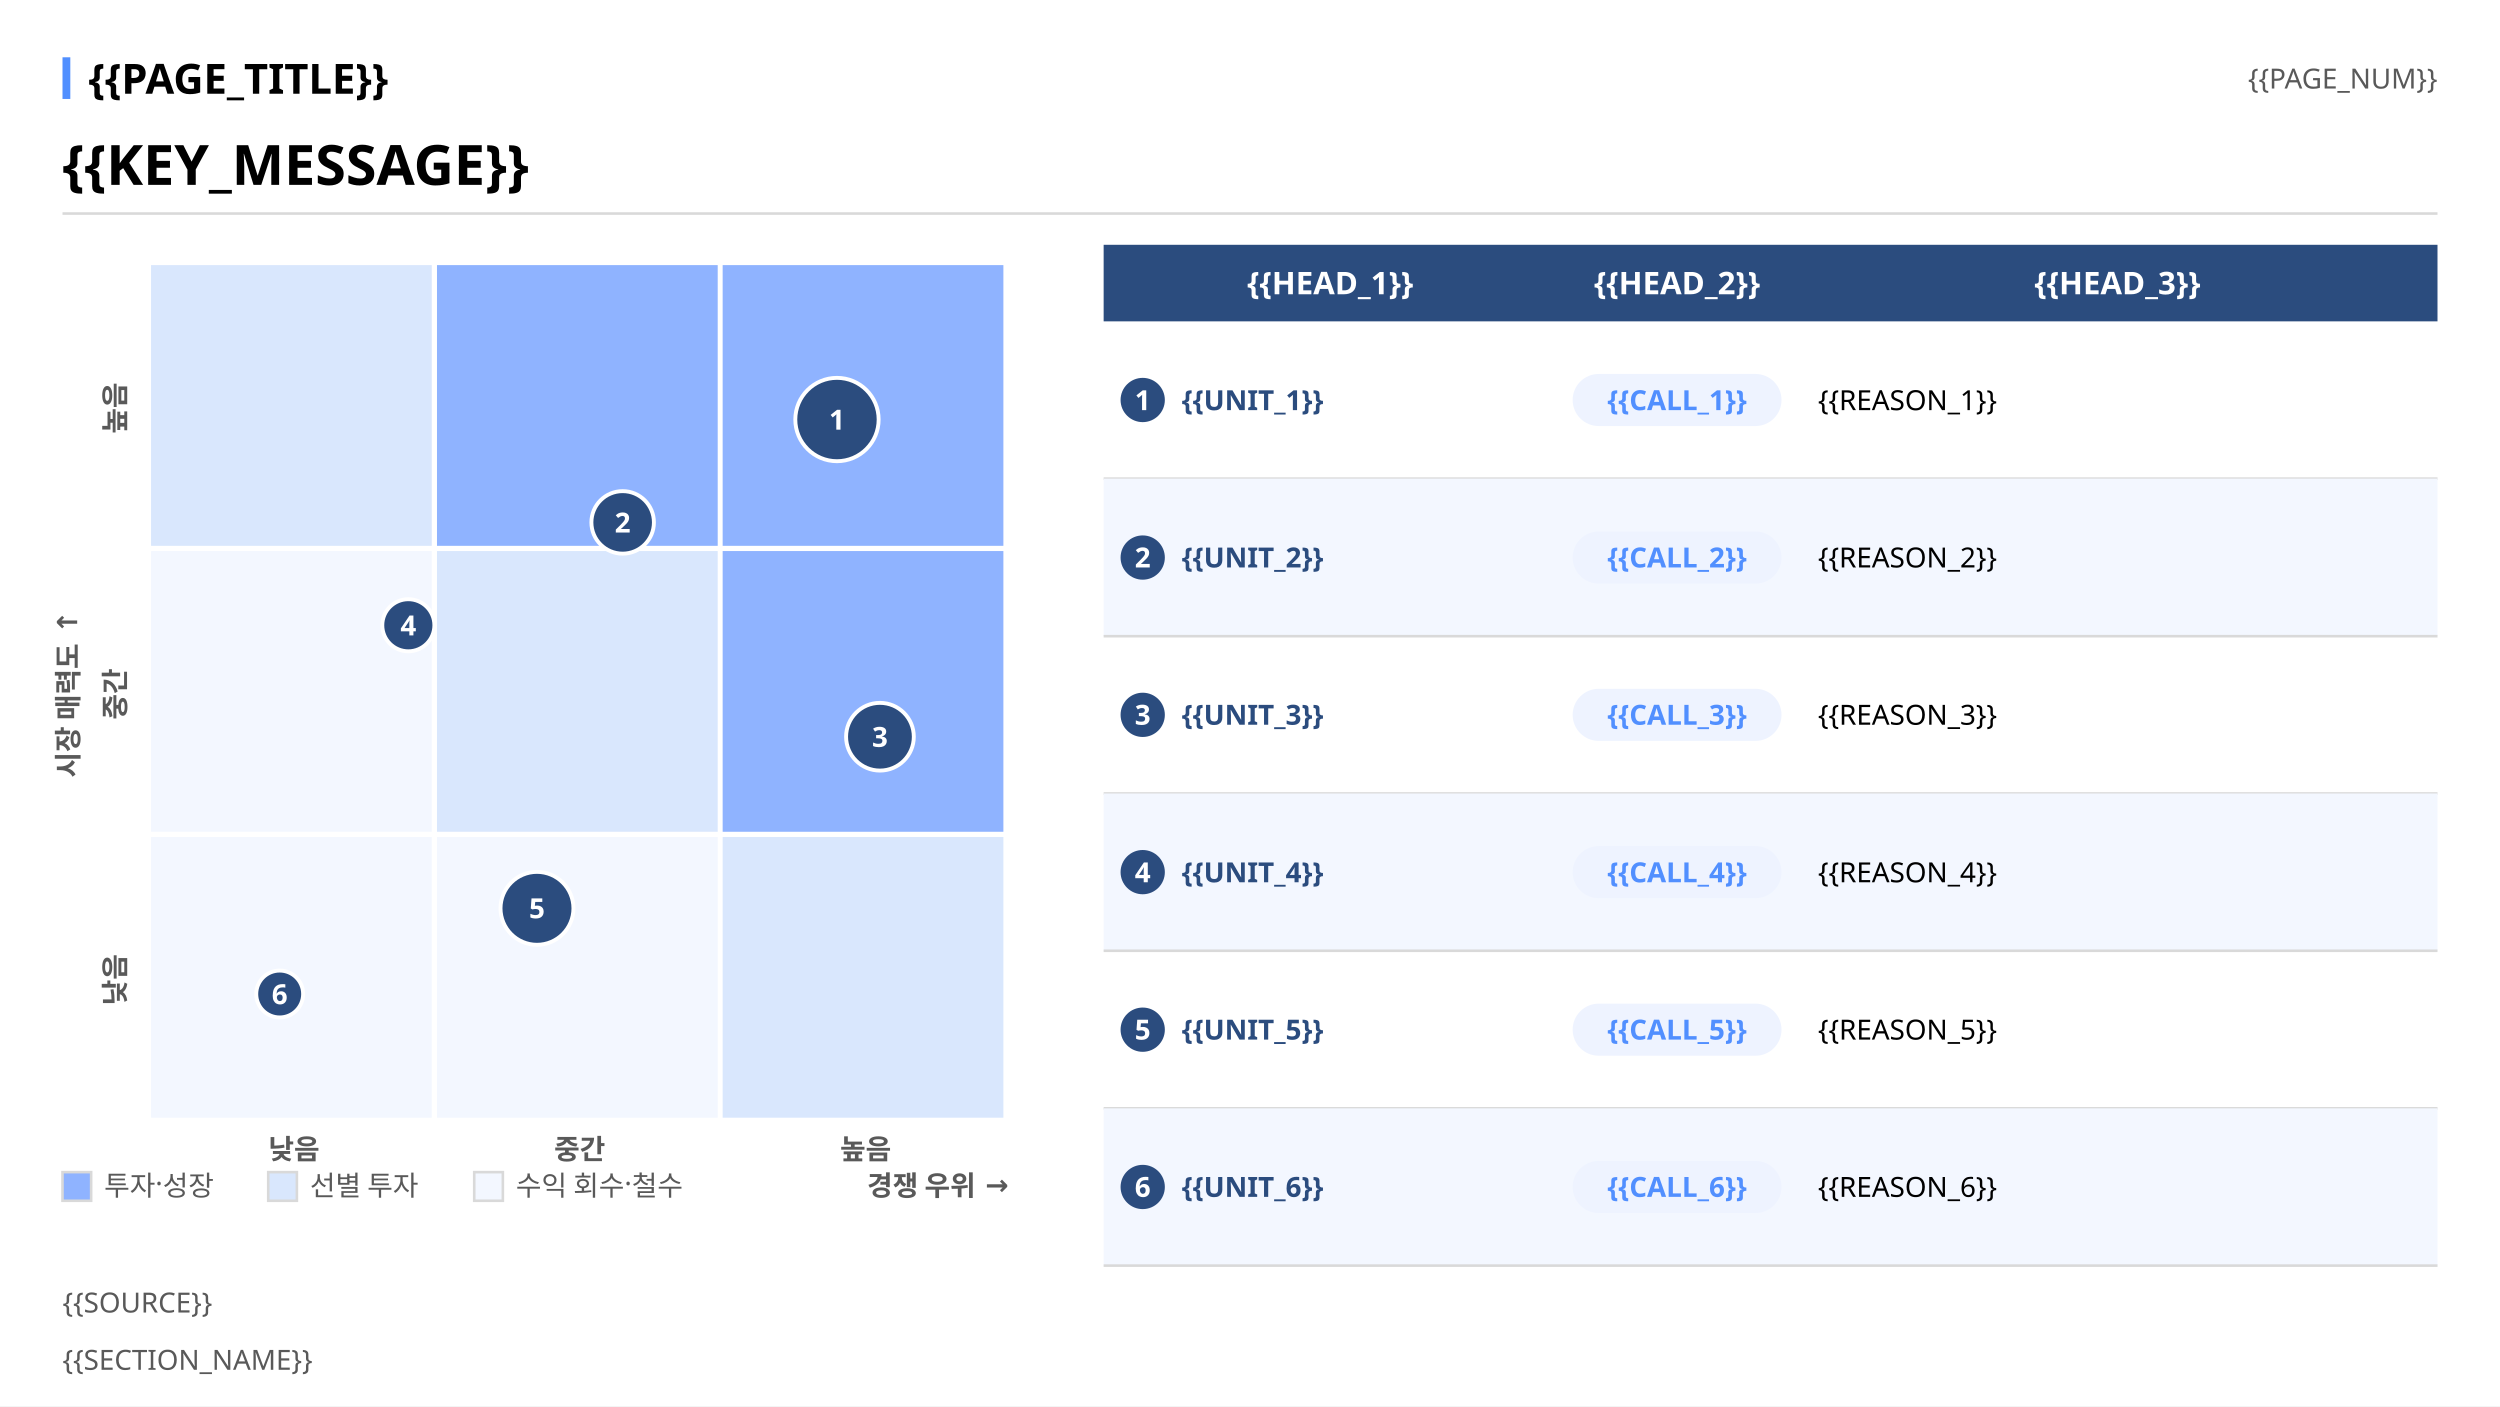
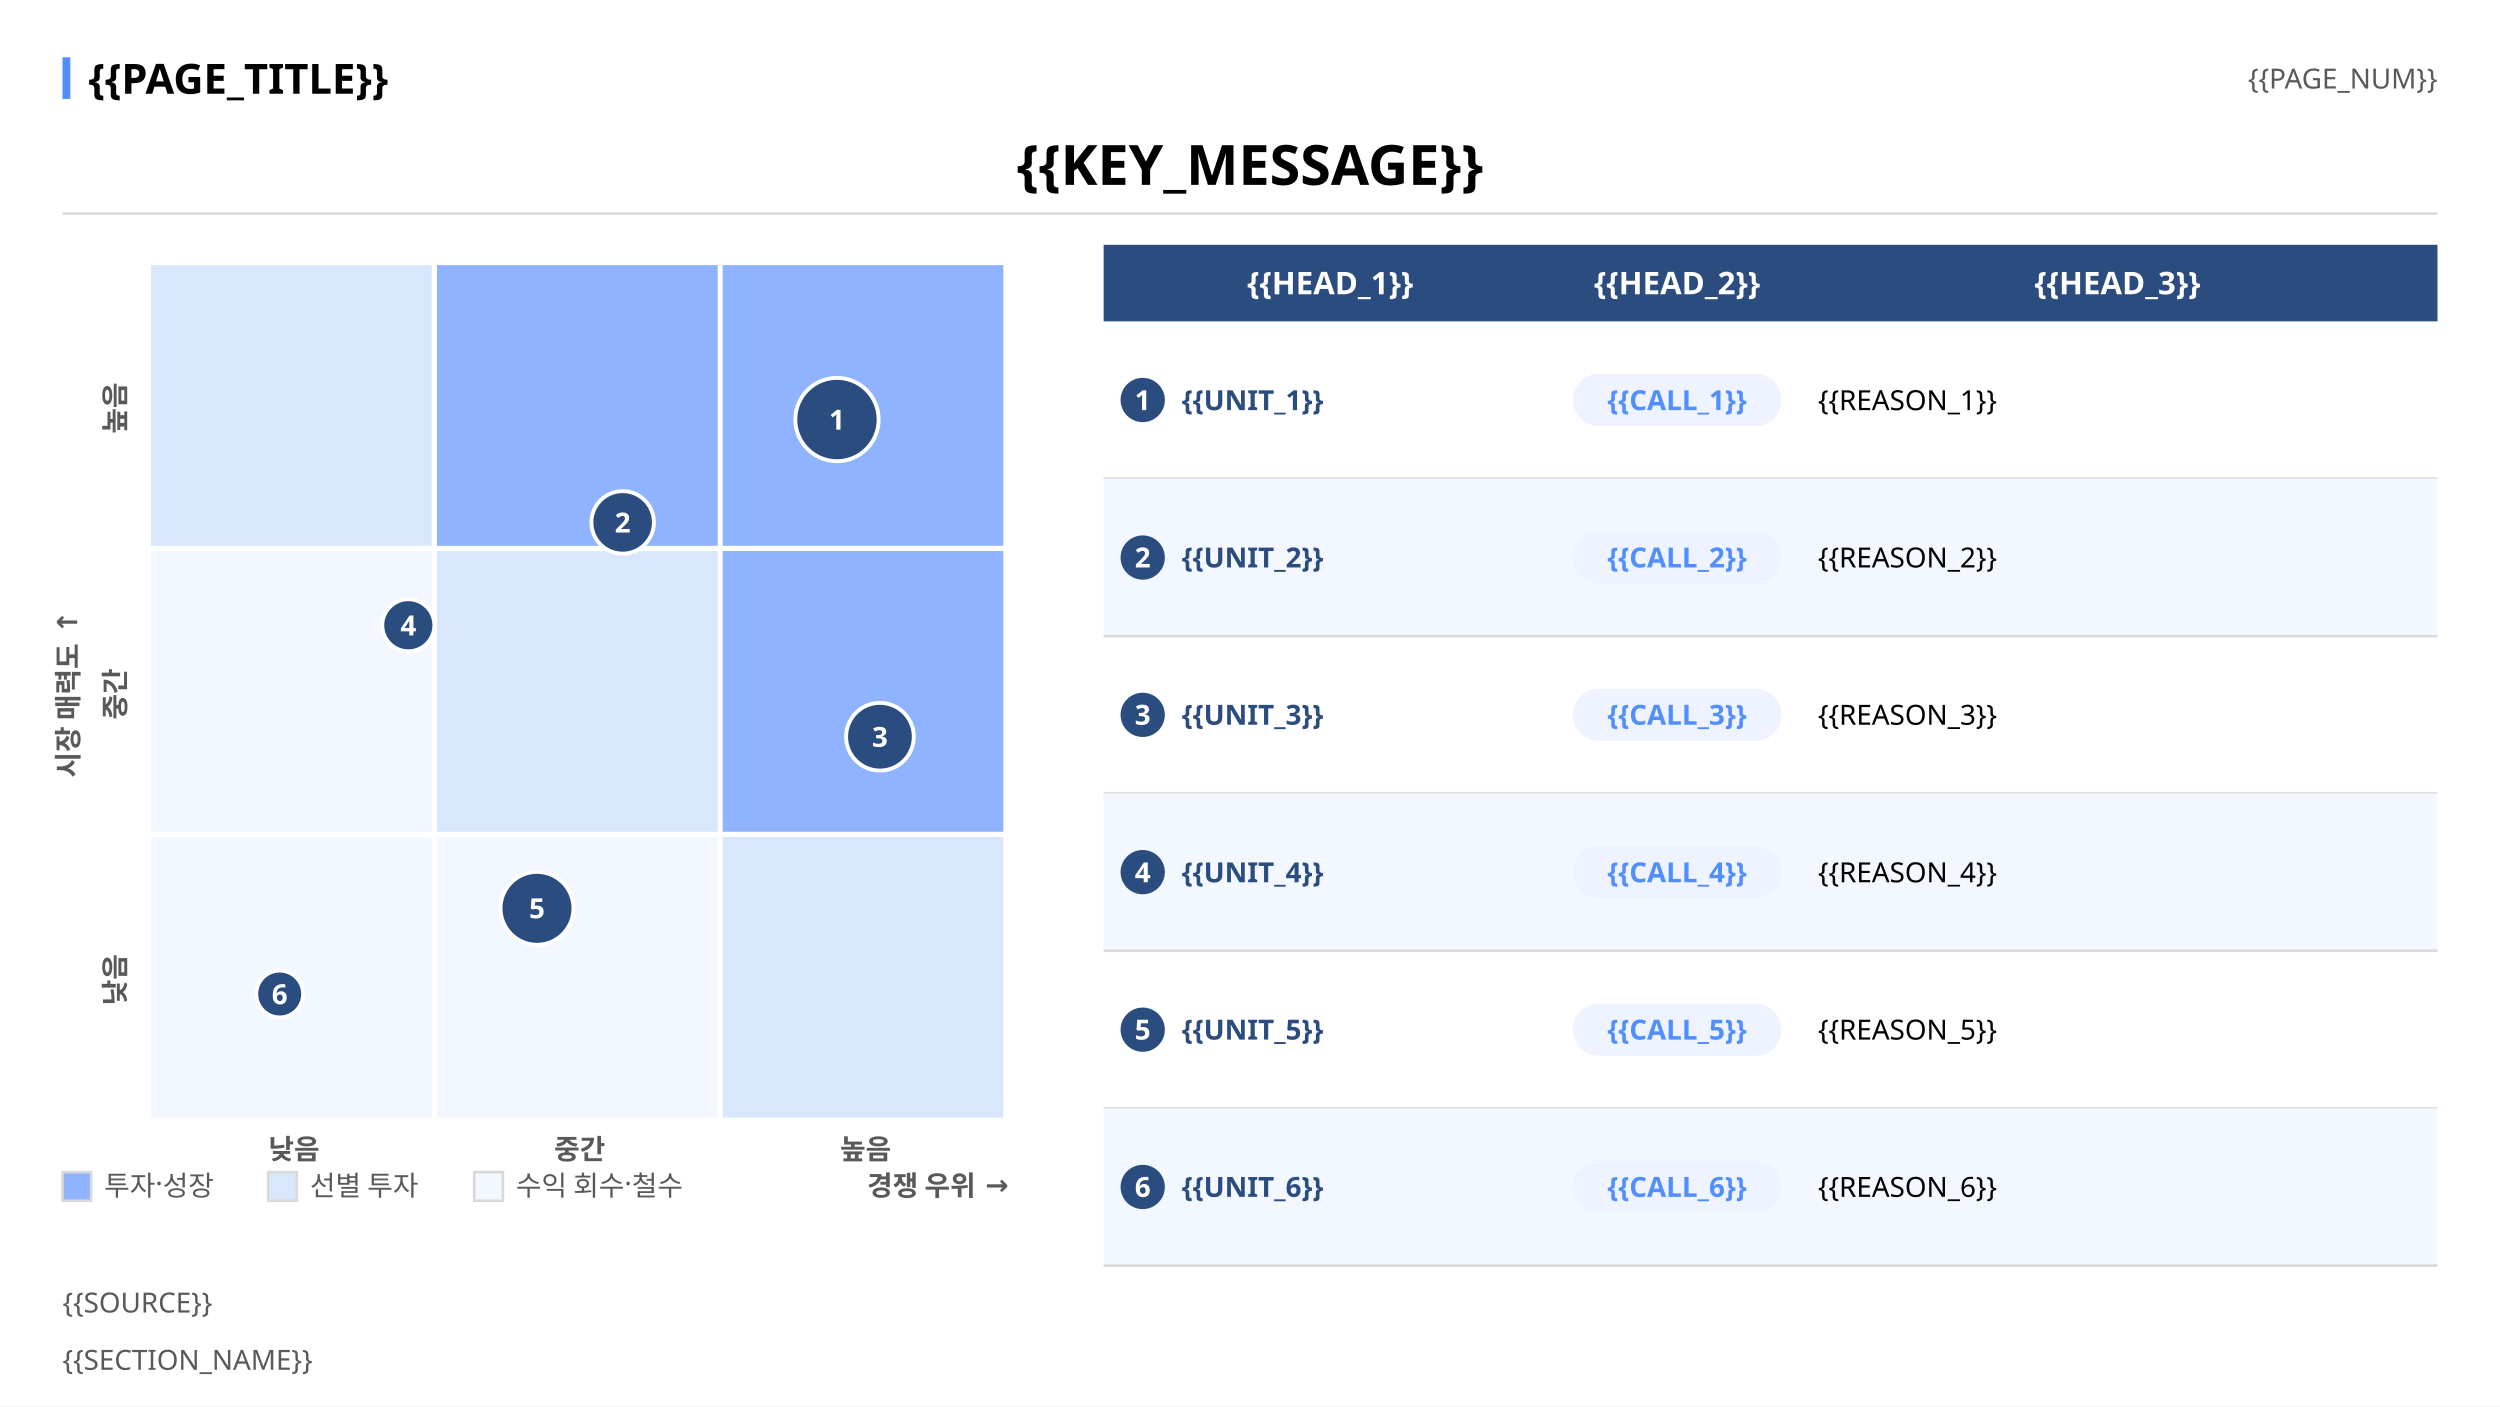
<svg xmlns="http://www.w3.org/2000/svg" viewBox="0 0 960 540" data-pptx-master="innergen-biz-master-16x9" data-pptx-master-name="이너젠 뉴 사업소개 16:9" data-pptx-layout="innergen-biz-nine-box" data-pptx-layout-name="이너젠 뉴 사업소개 포트폴리오 9-box(매력도×경쟁우위)">
  <rect id="master-bg" x="0" y="0" width="960" height="540" fill="#FFFFFF" data-pptx-layer="master" data-pptx-editable="false" />
  <rect id="title-bar" x="24" y="22" width="3" height="16" fill="#518FFF" data-pptx-layer="layout" data-pptx-editable="false" />
  <line id="governing-rule" x1="24" y1="82" x2="936" y2="82" stroke="#D9D9D9" stroke-width="1" data-pptx-layer="layout" data-pptx-editable="false" />
  <rect id="cell-1-1" x="58" y="101.8" width="107.8" height="107.8" fill="#D9E7FD" data-pptx-layer="layout" data-pptx-editable="false" data-balance-exempt="데이터 위치 표시 영역(점·버블 좌표가 값) — 가운데 정렬 대상 아님" />
  <rect id="cell-1-2" x="167.8" y="101.8" width="107.8" height="107.8" fill="#8FB3FF" data-pptx-layer="layout" data-pptx-editable="false" data-balance-exempt="데이터 위치 표시 영역(점·버블 좌표가 값) — 가운데 정렬 대상 아님" />
  <rect id="cell-1-3" x="277.5" y="101.8" width="107.8" height="107.8" fill="#8FB3FF" data-pptx-layer="layout" data-pptx-editable="false" data-balance-exempt="데이터 위치 표시 영역(점·버블 좌표가 값) — 가운데 정렬 대상 아님" />
  <rect id="cell-2-1" x="58" y="211.6" width="107.8" height="107.8" fill="#F3F7FF" data-pptx-layer="layout" data-pptx-editable="false" data-balance-exempt="데이터 위치 표시 영역(점·버블 좌표가 값) — 가운데 정렬 대상 아님" />
  <rect id="cell-2-2" x="167.8" y="211.6" width="107.8" height="107.8" fill="#D9E7FD" data-pptx-layer="layout" data-pptx-editable="false" data-balance-exempt="데이터 위치 표시 영역(점·버블 좌표가 값) — 가운데 정렬 대상 아님" />
  <rect id="cell-2-3" x="277.5" y="211.6" width="107.8" height="107.8" fill="#8FB3FF" data-pptx-layer="layout" data-pptx-editable="false" data-balance-exempt="데이터 위치 표시 영역(점·버블 좌표가 값) — 가운데 정렬 대상 아님" />
  <rect id="cell-3-1" x="58" y="321.4" width="107.8" height="107.8" fill="#F3F7FF" data-pptx-layer="layout" data-pptx-editable="false" data-balance-exempt="데이터 위치 표시 영역(점·버블 좌표가 값) — 가운데 정렬 대상 아님" />
  <rect id="cell-3-2" x="167.8" y="321.4" width="107.8" height="107.8" fill="#F3F7FF" data-pptx-layer="layout" data-pptx-editable="false" data-balance-exempt="데이터 위치 표시 영역(점·버블 좌표가 값) — 가운데 정렬 대상 아님" />
  <rect id="cell-3-3" x="277.5" y="321.4" width="107.8" height="107.8" fill="#D9E7FD" data-pptx-layer="layout" data-pptx-editable="false" data-balance-exempt="데이터 위치 표시 영역(점·버블 좌표가 값) — 가운데 정렬 대상 아님" />
  <text id="tick-x-1" x="112.9" y="445.1" text-anchor="middle" font-family="&quot;IBM Plex Sans KR&quot;, &quot;Malgun Gothic&quot;, sans-serif" font-size="10.67" font-weight="700" fill="#595959" data-pptx-layer="layout" data-pptx-editable="false">낮음</text>
  <text id="tick-y-1" transform="rotate(-90 48 376.2)" x="48" y="376.2" text-anchor="middle" font-family="&quot;IBM Plex Sans KR&quot;, &quot;Malgun Gothic&quot;, sans-serif" font-size="10.67" font-weight="700" fill="#595959" data-pptx-layer="layout" data-pptx-editable="false">낮음</text>
  <text id="tick-x-2" x="222.6" y="445.1" text-anchor="middle" font-family="&quot;IBM Plex Sans KR&quot;, &quot;Malgun Gothic&quot;, sans-serif" font-size="10.67" font-weight="700" fill="#595959" data-pptx-layer="layout" data-pptx-editable="false">중간</text>
  <text id="tick-y-2" transform="rotate(-90 48 266.5)" x="48" y="266.5" text-anchor="middle" font-family="&quot;IBM Plex Sans KR&quot;, &quot;Malgun Gothic&quot;, sans-serif" font-size="10.67" font-weight="700" fill="#595959" data-pptx-layer="layout" data-pptx-editable="false">중간</text>
  <text id="tick-x-3" x="332.4" y="445.1" text-anchor="middle" font-family="&quot;IBM Plex Sans KR&quot;, &quot;Malgun Gothic&quot;, sans-serif" font-size="10.67" font-weight="700" fill="#595959" data-pptx-layer="layout" data-pptx-editable="false">높음</text>
  <text id="tick-y-3" transform="rotate(-90 48 156.7)" x="48" y="156.7" text-anchor="middle" font-family="&quot;IBM Plex Sans KR&quot;, &quot;Malgun Gothic&quot;, sans-serif" font-size="10.67" font-weight="700" fill="#595959" data-pptx-layer="layout" data-pptx-editable="false">높음</text>
  <text id="x-label" x="387.3" y="459.1" text-anchor="end" font-family="&quot;IBM Plex Sans KR&quot;, &quot;Malgun Gothic&quot;, sans-serif" font-size="10.67" font-weight="700" fill="#595959" data-pptx-layer="layout" data-pptx-editable="false">경쟁 우위 →</text>
  <text id="y-label" transform="rotate(-90 30 266.5)" x="30" y="266.5" text-anchor="middle" font-family="&quot;IBM Plex Sans KR&quot;, &quot;Malgun Gothic&quot;, sans-serif" font-size="10.67" font-weight="700" fill="#595959" data-pptx-layer="layout" data-pptx-editable="false">시장 매력도 ↑</text>
  <rect id="zone-1-swatch" x="24" y="450.1" width="11" height="11" fill="#8FB3FF" stroke="#D9D9D9" stroke-width="1" data-pptx-layer="layout" data-pptx-editable="false" />
  <text id="zone-1-label" x="40" y="459.1" font-family="&quot;IBM Plex Sans KR&quot;, &quot;Malgun Gothic&quot;, sans-serif" font-size="10.67" font-weight="400" fill="#595959" data-pptx-layer="layout" data-pptx-editable="false">투자·성장</text>
  <rect id="zone-2-swatch" x="103" y="450.1" width="11" height="11" fill="#D9E7FD" stroke="#D9D9D9" stroke-width="1" data-pptx-layer="layout" data-pptx-editable="false" />
  <text id="zone-2-label" x="119" y="459.1" font-family="&quot;IBM Plex Sans KR&quot;, &quot;Malgun Gothic&quot;, sans-serif" font-size="10.67" font-weight="400" fill="#595959" data-pptx-layer="layout" data-pptx-editable="false">선별 투자</text>
  <rect id="zone-3-swatch" x="182.1" y="450.1" width="11" height="11" fill="#F3F7FF" stroke="#D9D9D9" stroke-width="1" data-pptx-layer="layout" data-pptx-editable="false" />
  <text id="zone-3-label" x="198.1" y="459.1" font-family="&quot;IBM Plex Sans KR&quot;, &quot;Malgun Gothic&quot;, sans-serif" font-size="10.67" font-weight="400" fill="#595959" data-pptx-layer="layout" data-pptx-editable="false">수익 회수·철수</text>
  <rect id="head-bg" x="423.8" y="94" width="512.2" height="29.4" fill="#2B4C7E" data-pptx-layer="layout" data-pptx-editable="false" />
  <circle id="row-1-badge" cx="438.8" cy="153.6" r="8.5" fill="#2B4C7E" data-pptx-layer="layout" data-pptx-editable="false" />
  <text id="row-1-badge-no" x="438.8" y="157.5" text-anchor="middle" font-family="&quot;IBM Plex Sans KR&quot;, &quot;Malgun Gothic&quot;, sans-serif" font-size="10.67" font-weight="700" fill="#FFFFFF" data-pptx-layer="layout" data-pptx-editable="false">1</text>
  <line id="row-1-rule" x1="423.8" y1="183.8" x2="936" y2="183.8" stroke="#D9D9D9" stroke-width="1" data-pptx-layer="layout" data-pptx-editable="false" />
  <rect id="row-2-zebra" x="423.8" y="183.8" width="512.2" height="60.4" fill="#F3F7FF" data-pptx-layer="layout" data-pptx-editable="false" />
  <circle id="row-2-badge" cx="438.8" cy="214.1" r="8.5" fill="#2B4C7E" data-pptx-layer="layout" data-pptx-editable="false" />
  <text id="row-2-badge-no" x="438.8" y="217.9" text-anchor="middle" font-family="&quot;IBM Plex Sans KR&quot;, &quot;Malgun Gothic&quot;, sans-serif" font-size="10.67" font-weight="700" fill="#FFFFFF" data-pptx-layer="layout" data-pptx-editable="false">2</text>
  <line id="row-2-rule" x1="423.8" y1="244.3" x2="936" y2="244.3" stroke="#D9D9D9" stroke-width="1" data-pptx-layer="layout" data-pptx-editable="false" />
  <circle id="row-3-badge" cx="438.8" cy="274.5" r="8.5" fill="#2B4C7E" data-pptx-layer="layout" data-pptx-editable="false" />
  <text id="row-3-badge-no" x="438.8" y="278.3" text-anchor="middle" font-family="&quot;IBM Plex Sans KR&quot;, &quot;Malgun Gothic&quot;, sans-serif" font-size="10.67" font-weight="700" fill="#FFFFFF" data-pptx-layer="layout" data-pptx-editable="false">3</text>
  <line id="row-3-rule" x1="423.8" y1="304.7" x2="936" y2="304.7" stroke="#D9D9D9" stroke-width="1" data-pptx-layer="layout" data-pptx-editable="false" />
  <rect id="row-4-zebra" x="423.8" y="304.7" width="512.2" height="60.4" fill="#F3F7FF" data-pptx-layer="layout" data-pptx-editable="false" />
  <circle id="row-4-badge" cx="438.8" cy="334.9" r="8.5" fill="#2B4C7E" data-pptx-layer="layout" data-pptx-editable="false" />
  <text id="row-4-badge-no" x="438.8" y="338.8" text-anchor="middle" font-family="&quot;IBM Plex Sans KR&quot;, &quot;Malgun Gothic&quot;, sans-serif" font-size="10.67" font-weight="700" fill="#FFFFFF" data-pptx-layer="layout" data-pptx-editable="false">4</text>
  <line id="row-4-rule" x1="423.8" y1="365.1" x2="936" y2="365.1" stroke="#D9D9D9" stroke-width="1" data-pptx-layer="layout" data-pptx-editable="false" />
  <circle id="row-5-badge" cx="438.8" cy="395.4" r="8.5" fill="#2B4C7E" data-pptx-layer="layout" data-pptx-editable="false" />
  <text id="row-5-badge-no" x="438.8" y="399.2" text-anchor="middle" font-family="&quot;IBM Plex Sans KR&quot;, &quot;Malgun Gothic&quot;, sans-serif" font-size="10.67" font-weight="700" fill="#FFFFFF" data-pptx-layer="layout" data-pptx-editable="false">5</text>
  <line id="row-5-rule" x1="423.8" y1="425.6" x2="936" y2="425.6" stroke="#D9D9D9" stroke-width="1" data-pptx-layer="layout" data-pptx-editable="false" />
  <rect id="row-6-zebra" x="423.8" y="425.6" width="512.2" height="60.4" fill="#F3F7FF" data-pptx-layer="layout" data-pptx-editable="false" />
  <circle id="row-6-badge" cx="438.8" cy="455.8" r="8.5" fill="#2B4C7E" data-pptx-layer="layout" data-pptx-editable="false" />
  <text id="row-6-badge-no" x="438.8" y="459.6" text-anchor="middle" font-family="&quot;IBM Plex Sans KR&quot;, &quot;Malgun Gothic&quot;, sans-serif" font-size="10.67" font-weight="700" fill="#FFFFFF" data-pptx-layer="layout" data-pptx-editable="false">6</text>
  <line id="row-6-rule" x1="423.8" y1="486" x2="936" y2="486" stroke="#D9D9D9" stroke-width="1" data-pptx-layer="layout" data-pptx-editable="false" />
  <circle id="bubble-1" cx="321.4" cy="161.1" r="16" fill="#2B4C7E" stroke="#FFFFFF" stroke-width="1.5" />
  <text id="bubble-1-no" x="321.4" y="165" text-anchor="middle" font-family="&quot;IBM Plex Sans KR&quot;, &quot;Malgun Gothic&quot;, sans-serif" font-size="10.67" font-weight="700" fill="#FFFFFF">1</text>
  <circle id="bubble-2" cx="239.1" cy="200.6" r="12" fill="#2B4C7E" stroke="#FFFFFF" stroke-width="1.5" />
  <text id="bubble-2-no" x="239.1" y="204.5" text-anchor="middle" font-family="&quot;IBM Plex Sans KR&quot;, &quot;Malgun Gothic&quot;, sans-serif" font-size="10.67" font-weight="700" fill="#FFFFFF">2</text>
  <circle id="bubble-3" cx="337.9" cy="282.9" r="13" fill="#2B4C7E" stroke="#FFFFFF" stroke-width="1.5" />
  <text id="bubble-3-no" x="337.9" y="286.8" text-anchor="middle" font-family="&quot;IBM Plex Sans KR&quot;, &quot;Malgun Gothic&quot;, sans-serif" font-size="10.67" font-weight="700" fill="#FFFFFF">3</text>
  <circle id="bubble-4" cx="156.8" cy="240.1" r="10" fill="#2B4C7E" stroke="#FFFFFF" stroke-width="1.5" />
  <text id="bubble-4-no" x="156.8" y="244" text-anchor="middle" font-family="&quot;IBM Plex Sans KR&quot;, &quot;Malgun Gothic&quot;, sans-serif" font-size="10.67" font-weight="700" fill="#FFFFFF">4</text>
  <circle id="bubble-5" cx="206.2" cy="348.8" r="14" fill="#2B4C7E" stroke="#FFFFFF" stroke-width="1.5" />
  <text id="bubble-5-no" x="206.2" y="352.6" text-anchor="middle" font-family="&quot;IBM Plex Sans KR&quot;, &quot;Malgun Gothic&quot;, sans-serif" font-size="10.67" font-weight="700" fill="#FFFFFF">5</text>
  <circle id="bubble-6" cx="107.4" cy="381.7" r="9" fill="#2B4C7E" stroke="#FFFFFF" stroke-width="1.5" />
  <text id="bubble-6-no" x="107.4" y="385.6" text-anchor="middle" font-family="&quot;IBM Plex Sans KR&quot;, &quot;Malgun Gothic&quot;, sans-serif" font-size="10.67" font-weight="700" fill="#FFFFFF">6</text>
  <rect id="call-1-pill" x="603.9" y="143.6" width="80.2" height="20" rx="10" ry="10" fill="#EEF3FF" />
  <rect id="call-2-pill" x="603.9" y="204.1" width="80.2" height="20" rx="10" ry="10" fill="#EEF3FF" />
  <rect id="call-3-pill" x="603.9" y="264.5" width="80.2" height="20" rx="10" ry="10" fill="#EEF3FF" />
  <rect id="call-4-pill" x="603.9" y="324.9" width="80.2" height="20" rx="10" ry="10" fill="#EEF3FF" />
  <rect id="call-5-pill" x="603.9" y="385.4" width="80.2" height="20" rx="10" ry="10" fill="#EEF3FF" />
  <rect id="call-6-pill" x="603.9" y="445.8" width="80.2" height="20" rx="10" ry="10" fill="#EEF3FF" />
  <g id="content-title" data-pptx-placeholder="title" data-pptx-placeholder-bounds="34 20 760 22">
    <text id="content-title-carrier" data-pptx-placeholder-carrier="true" x="34" y="36" font-family="&quot;IBM Plex Sans KR&quot;, &quot;Malgun Gothic&quot;, sans-serif" font-size="16" font-weight="700" fill="#000000">{{PAGE_TITLE}}</text>
  </g>
  <g id="key-message" data-pptx-placeholder="body" data-pptx-placeholder-idx="90" data-pptx-placeholder-bounds="24 50 912 28">
-     <text id="key-message-carrier" data-pptx-placeholder-carrier="true" x="24" y="71" font-family="&quot;IBM Plex Sans KR&quot;, &quot;Malgun Gothic&quot;, sans-serif" font-size="21.33" font-weight="700" fill="#000000">{{KEY_MESSAGE}}</text>
+     <text id="key-message-carrier" data-pptx-placeholder-carrier="true" x="480" text-anchor="middle" data-governing-emphasis-color="#A4C700" y="71" font-family="&quot;IBM Plex Sans KR&quot;, &quot;Malgun Gothic&quot;, sans-serif" font-size="21.33" font-weight="700" fill="#000000">{{KEY_MESSAGE}}</text>
  </g>
  <g id="head-1" data-pptx-placeholder="body" data-pptx-placeholder-idx="1" data-pptx-placeholder-bounds="423.8 94 174.2 29.4">
    <text id="head-1-carrier" data-pptx-placeholder-carrier="true" x="510.8" y="113" text-anchor="middle" font-family="&quot;IBM Plex Sans KR&quot;, &quot;Malgun Gothic&quot;, sans-serif" font-size="12" font-weight="700" fill="#FFFFFF">{{HEAD_1}}</text>
  </g>
  <g id="head-2" data-pptx-placeholder="body" data-pptx-placeholder-idx="2" data-pptx-placeholder-bounds="597.9 94 92.2 29.4">
    <text id="head-2-carrier" data-pptx-placeholder-carrier="true" x="644" y="113" text-anchor="middle" font-family="&quot;IBM Plex Sans KR&quot;, &quot;Malgun Gothic&quot;, sans-serif" font-size="12" font-weight="700" fill="#FFFFFF">{{HEAD_2}}</text>
  </g>
  <g id="head-3" data-pptx-placeholder="body" data-pptx-placeholder-idx="3" data-pptx-placeholder-bounds="690.1 94 245.9 29.4">
    <text id="head-3-carrier" data-pptx-placeholder-carrier="true" x="813.1" y="113" text-anchor="middle" font-family="&quot;IBM Plex Sans KR&quot;, &quot;Malgun Gothic&quot;, sans-serif" font-size="12" font-weight="700" fill="#FFFFFF">{{HEAD_3}}</text>
  </g>
  <g id="unit-1" data-pptx-placeholder="body" data-pptx-placeholder-idx="4" data-pptx-placeholder-bounds="453.8 123.4 142.2 60.4">
    <text id="unit-1-carrier" data-pptx-placeholder-carrier="true" x="453.8" y="157.5" font-family="&quot;IBM Plex Sans KR&quot;, &quot;Malgun Gothic&quot;, sans-serif" font-size="10.67" font-weight="700" fill="#2B4C7E">{{UNIT_1}}</text>
  </g>
  <g id="call-1" data-pptx-placeholder="body" data-pptx-placeholder-idx="5" data-pptx-placeholder-bounds="603.9 143.6 80.2 20">
    <text id="call-1-carrier" data-pptx-placeholder-carrier="true" x="644" y="157.5" text-anchor="middle" font-family="&quot;IBM Plex Sans KR&quot;, &quot;Malgun Gothic&quot;, sans-serif" font-size="10.67" font-weight="700" fill="#518FFF">{{CALL_1}}</text>
  </g>
  <g id="reason-1" data-pptx-placeholder="body" data-pptx-placeholder-idx="6" data-pptx-placeholder-bounds="698.1 123.4 233.9 60.4">
    <text id="reason-1-carrier" data-pptx-placeholder-carrier="true" x="698.1" y="157.5" font-family="&quot;IBM Plex Sans KR&quot;, &quot;Malgun Gothic&quot;, sans-serif" font-size="10.67" font-weight="400" fill="#000000">{{REASON_1}}</text>
  </g>
  <g id="unit-2" data-pptx-placeholder="body" data-pptx-placeholder-idx="7" data-pptx-placeholder-bounds="453.8 183.8 142.2 60.4">
    <text id="unit-2-carrier" data-pptx-placeholder-carrier="true" x="453.8" y="217.9" font-family="&quot;IBM Plex Sans KR&quot;, &quot;Malgun Gothic&quot;, sans-serif" font-size="10.67" font-weight="700" fill="#2B4C7E">{{UNIT_2}}</text>
  </g>
  <g id="call-2" data-pptx-placeholder="body" data-pptx-placeholder-idx="8" data-pptx-placeholder-bounds="603.9 204.1 80.2 20">
    <text id="call-2-carrier" data-pptx-placeholder-carrier="true" x="644" y="217.9" text-anchor="middle" font-family="&quot;IBM Plex Sans KR&quot;, &quot;Malgun Gothic&quot;, sans-serif" font-size="10.67" font-weight="700" fill="#518FFF">{{CALL_2}}</text>
  </g>
  <g id="reason-2" data-pptx-placeholder="body" data-pptx-placeholder-idx="9" data-pptx-placeholder-bounds="698.1 183.8 233.9 60.4">
    <text id="reason-2-carrier" data-pptx-placeholder-carrier="true" x="698.1" y="217.9" font-family="&quot;IBM Plex Sans KR&quot;, &quot;Malgun Gothic&quot;, sans-serif" font-size="10.67" font-weight="400" fill="#000000">{{REASON_2}}</text>
  </g>
  <g id="unit-3" data-pptx-placeholder="body" data-pptx-placeholder-idx="10" data-pptx-placeholder-bounds="453.8 244.3 142.2 60.4">
    <text id="unit-3-carrier" data-pptx-placeholder-carrier="true" x="453.8" y="278.3" font-family="&quot;IBM Plex Sans KR&quot;, &quot;Malgun Gothic&quot;, sans-serif" font-size="10.67" font-weight="700" fill="#2B4C7E">{{UNIT_3}}</text>
  </g>
  <g id="call-3" data-pptx-placeholder="body" data-pptx-placeholder-idx="11" data-pptx-placeholder-bounds="603.9 264.5 80.2 20">
    <text id="call-3-carrier" data-pptx-placeholder-carrier="true" x="644" y="278.3" text-anchor="middle" font-family="&quot;IBM Plex Sans KR&quot;, &quot;Malgun Gothic&quot;, sans-serif" font-size="10.67" font-weight="700" fill="#518FFF">{{CALL_3}}</text>
  </g>
  <g id="reason-3" data-pptx-placeholder="body" data-pptx-placeholder-idx="12" data-pptx-placeholder-bounds="698.1 244.3 233.9 60.4">
    <text id="reason-3-carrier" data-pptx-placeholder-carrier="true" x="698.1" y="278.3" font-family="&quot;IBM Plex Sans KR&quot;, &quot;Malgun Gothic&quot;, sans-serif" font-size="10.67" font-weight="400" fill="#000000">{{REASON_3}}</text>
  </g>
  <g id="unit-4" data-pptx-placeholder="body" data-pptx-placeholder-idx="13" data-pptx-placeholder-bounds="453.8 304.7 142.2 60.4">
    <text id="unit-4-carrier" data-pptx-placeholder-carrier="true" x="453.8" y="338.8" font-family="&quot;IBM Plex Sans KR&quot;, &quot;Malgun Gothic&quot;, sans-serif" font-size="10.67" font-weight="700" fill="#2B4C7E">{{UNIT_4}}</text>
  </g>
  <g id="call-4" data-pptx-placeholder="body" data-pptx-placeholder-idx="14" data-pptx-placeholder-bounds="603.9 324.9 80.2 20">
    <text id="call-4-carrier" data-pptx-placeholder-carrier="true" x="644" y="338.8" text-anchor="middle" font-family="&quot;IBM Plex Sans KR&quot;, &quot;Malgun Gothic&quot;, sans-serif" font-size="10.67" font-weight="700" fill="#518FFF">{{CALL_4}}</text>
  </g>
  <g id="reason-4" data-pptx-placeholder="body" data-pptx-placeholder-idx="15" data-pptx-placeholder-bounds="698.1 304.7 233.9 60.4">
    <text id="reason-4-carrier" data-pptx-placeholder-carrier="true" x="698.1" y="338.8" font-family="&quot;IBM Plex Sans KR&quot;, &quot;Malgun Gothic&quot;, sans-serif" font-size="10.67" font-weight="400" fill="#000000">{{REASON_4}}</text>
  </g>
  <g id="unit-5" data-pptx-placeholder="body" data-pptx-placeholder-idx="16" data-pptx-placeholder-bounds="453.8 365.1 142.2 60.4">
    <text id="unit-5-carrier" data-pptx-placeholder-carrier="true" x="453.8" y="399.2" font-family="&quot;IBM Plex Sans KR&quot;, &quot;Malgun Gothic&quot;, sans-serif" font-size="10.67" font-weight="700" fill="#2B4C7E">{{UNIT_5}}</text>
  </g>
  <g id="call-5" data-pptx-placeholder="body" data-pptx-placeholder-idx="17" data-pptx-placeholder-bounds="603.9 385.4 80.2 20">
    <text id="call-5-carrier" data-pptx-placeholder-carrier="true" x="644" y="399.2" text-anchor="middle" font-family="&quot;IBM Plex Sans KR&quot;, &quot;Malgun Gothic&quot;, sans-serif" font-size="10.67" font-weight="700" fill="#518FFF">{{CALL_5}}</text>
  </g>
  <g id="reason-5" data-pptx-placeholder="body" data-pptx-placeholder-idx="18" data-pptx-placeholder-bounds="698.1 365.1 233.9 60.4">
    <text id="reason-5-carrier" data-pptx-placeholder-carrier="true" x="698.1" y="399.2" font-family="&quot;IBM Plex Sans KR&quot;, &quot;Malgun Gothic&quot;, sans-serif" font-size="10.67" font-weight="400" fill="#000000">{{REASON_5}}</text>
  </g>
  <g id="unit-6" data-pptx-placeholder="body" data-pptx-placeholder-idx="19" data-pptx-placeholder-bounds="453.8 425.6 142.2 60.4">
    <text id="unit-6-carrier" data-pptx-placeholder-carrier="true" x="453.8" y="459.6" font-family="&quot;IBM Plex Sans KR&quot;, &quot;Malgun Gothic&quot;, sans-serif" font-size="10.67" font-weight="700" fill="#2B4C7E">{{UNIT_6}}</text>
  </g>
  <g id="call-6" data-pptx-placeholder="body" data-pptx-placeholder-idx="20" data-pptx-placeholder-bounds="603.9 445.8 80.2 20">
    <text id="call-6-carrier" data-pptx-placeholder-carrier="true" x="644" y="459.6" text-anchor="middle" font-family="&quot;IBM Plex Sans KR&quot;, &quot;Malgun Gothic&quot;, sans-serif" font-size="10.67" font-weight="700" fill="#518FFF">{{CALL_6}}</text>
  </g>
  <g id="reason-6" data-pptx-placeholder="body" data-pptx-placeholder-idx="21" data-pptx-placeholder-bounds="698.1 425.6 233.9 60.4">
    <text id="reason-6-carrier" data-pptx-placeholder-carrier="true" x="698.1" y="459.6" font-family="&quot;IBM Plex Sans KR&quot;, &quot;Malgun Gothic&quot;, sans-serif" font-size="10.67" font-weight="400" fill="#000000">{{REASON_6}}</text>
  </g>
  <g id="source-note" data-pptx-placeholder="body" data-pptx-placeholder-idx="91" data-pptx-placeholder-bounds="24 492 912 16">
    <text id="source-note-carrier" data-pptx-placeholder-carrier="true" x="24" y="504" font-family="&quot;IBM Plex Sans KR&quot;, &quot;Malgun Gothic&quot;, sans-serif" font-size="10.67" font-weight="400" fill="#595959">{{SOURCE}}</text>
  </g>
  <g id="footer-section" data-pptx-placeholder="footer" data-pptx-placeholder-bounds="24 514 600 16">
    <text id="footer-section-carrier" data-pptx-placeholder-carrier="true" x="24" y="526" font-family="&quot;IBM Plex Sans KR&quot;, &quot;Malgun Gothic&quot;, sans-serif" font-size="10.67" font-weight="400" fill="#595959">{{SECTION_NAME}}</text>
  </g>
  <g id="page-number" data-pptx-placeholder="slide-number" data-pptx-placeholder-bounds="880 20 56 18">
    <text id="page-number-carrier" data-pptx-placeholder-carrier="true" x="936" y="34" text-anchor="end" font-family="&quot;IBM Plex Sans KR&quot;, &quot;Malgun Gothic&quot;, sans-serif" font-size="10.67" font-weight="400" fill="#595959">{{PAGE_NUM}}</text>
  </g>
</svg>
